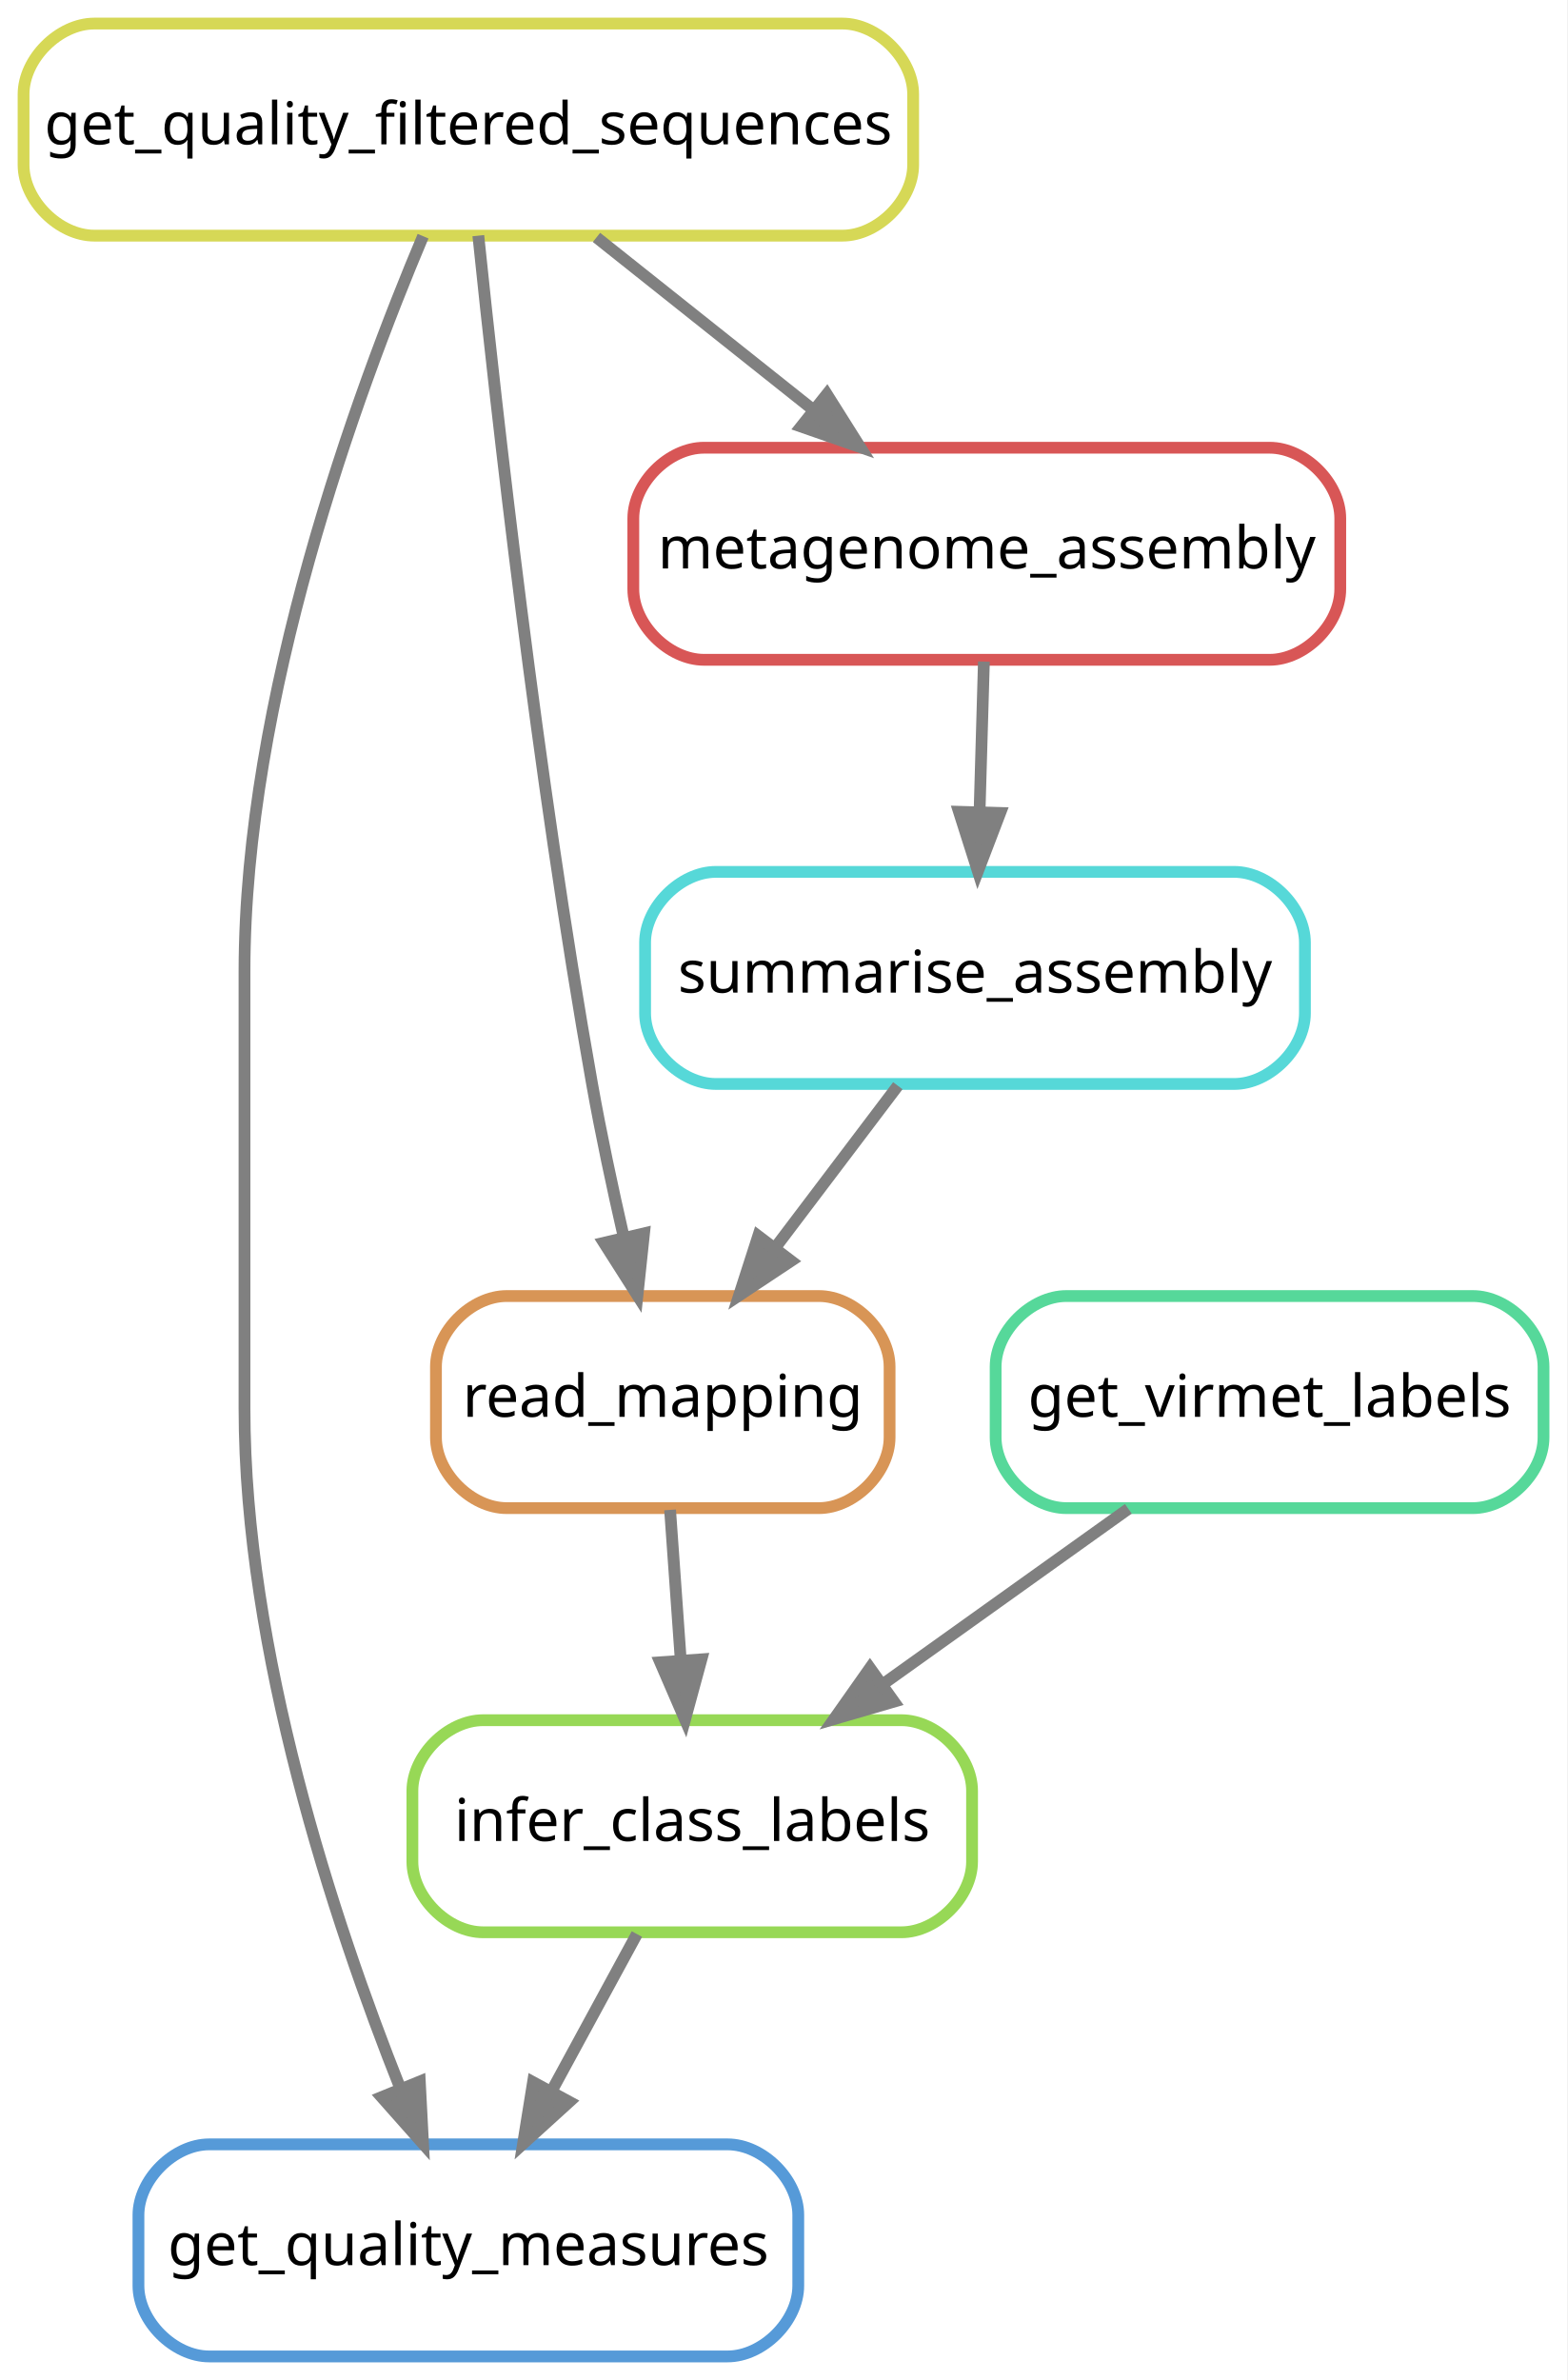
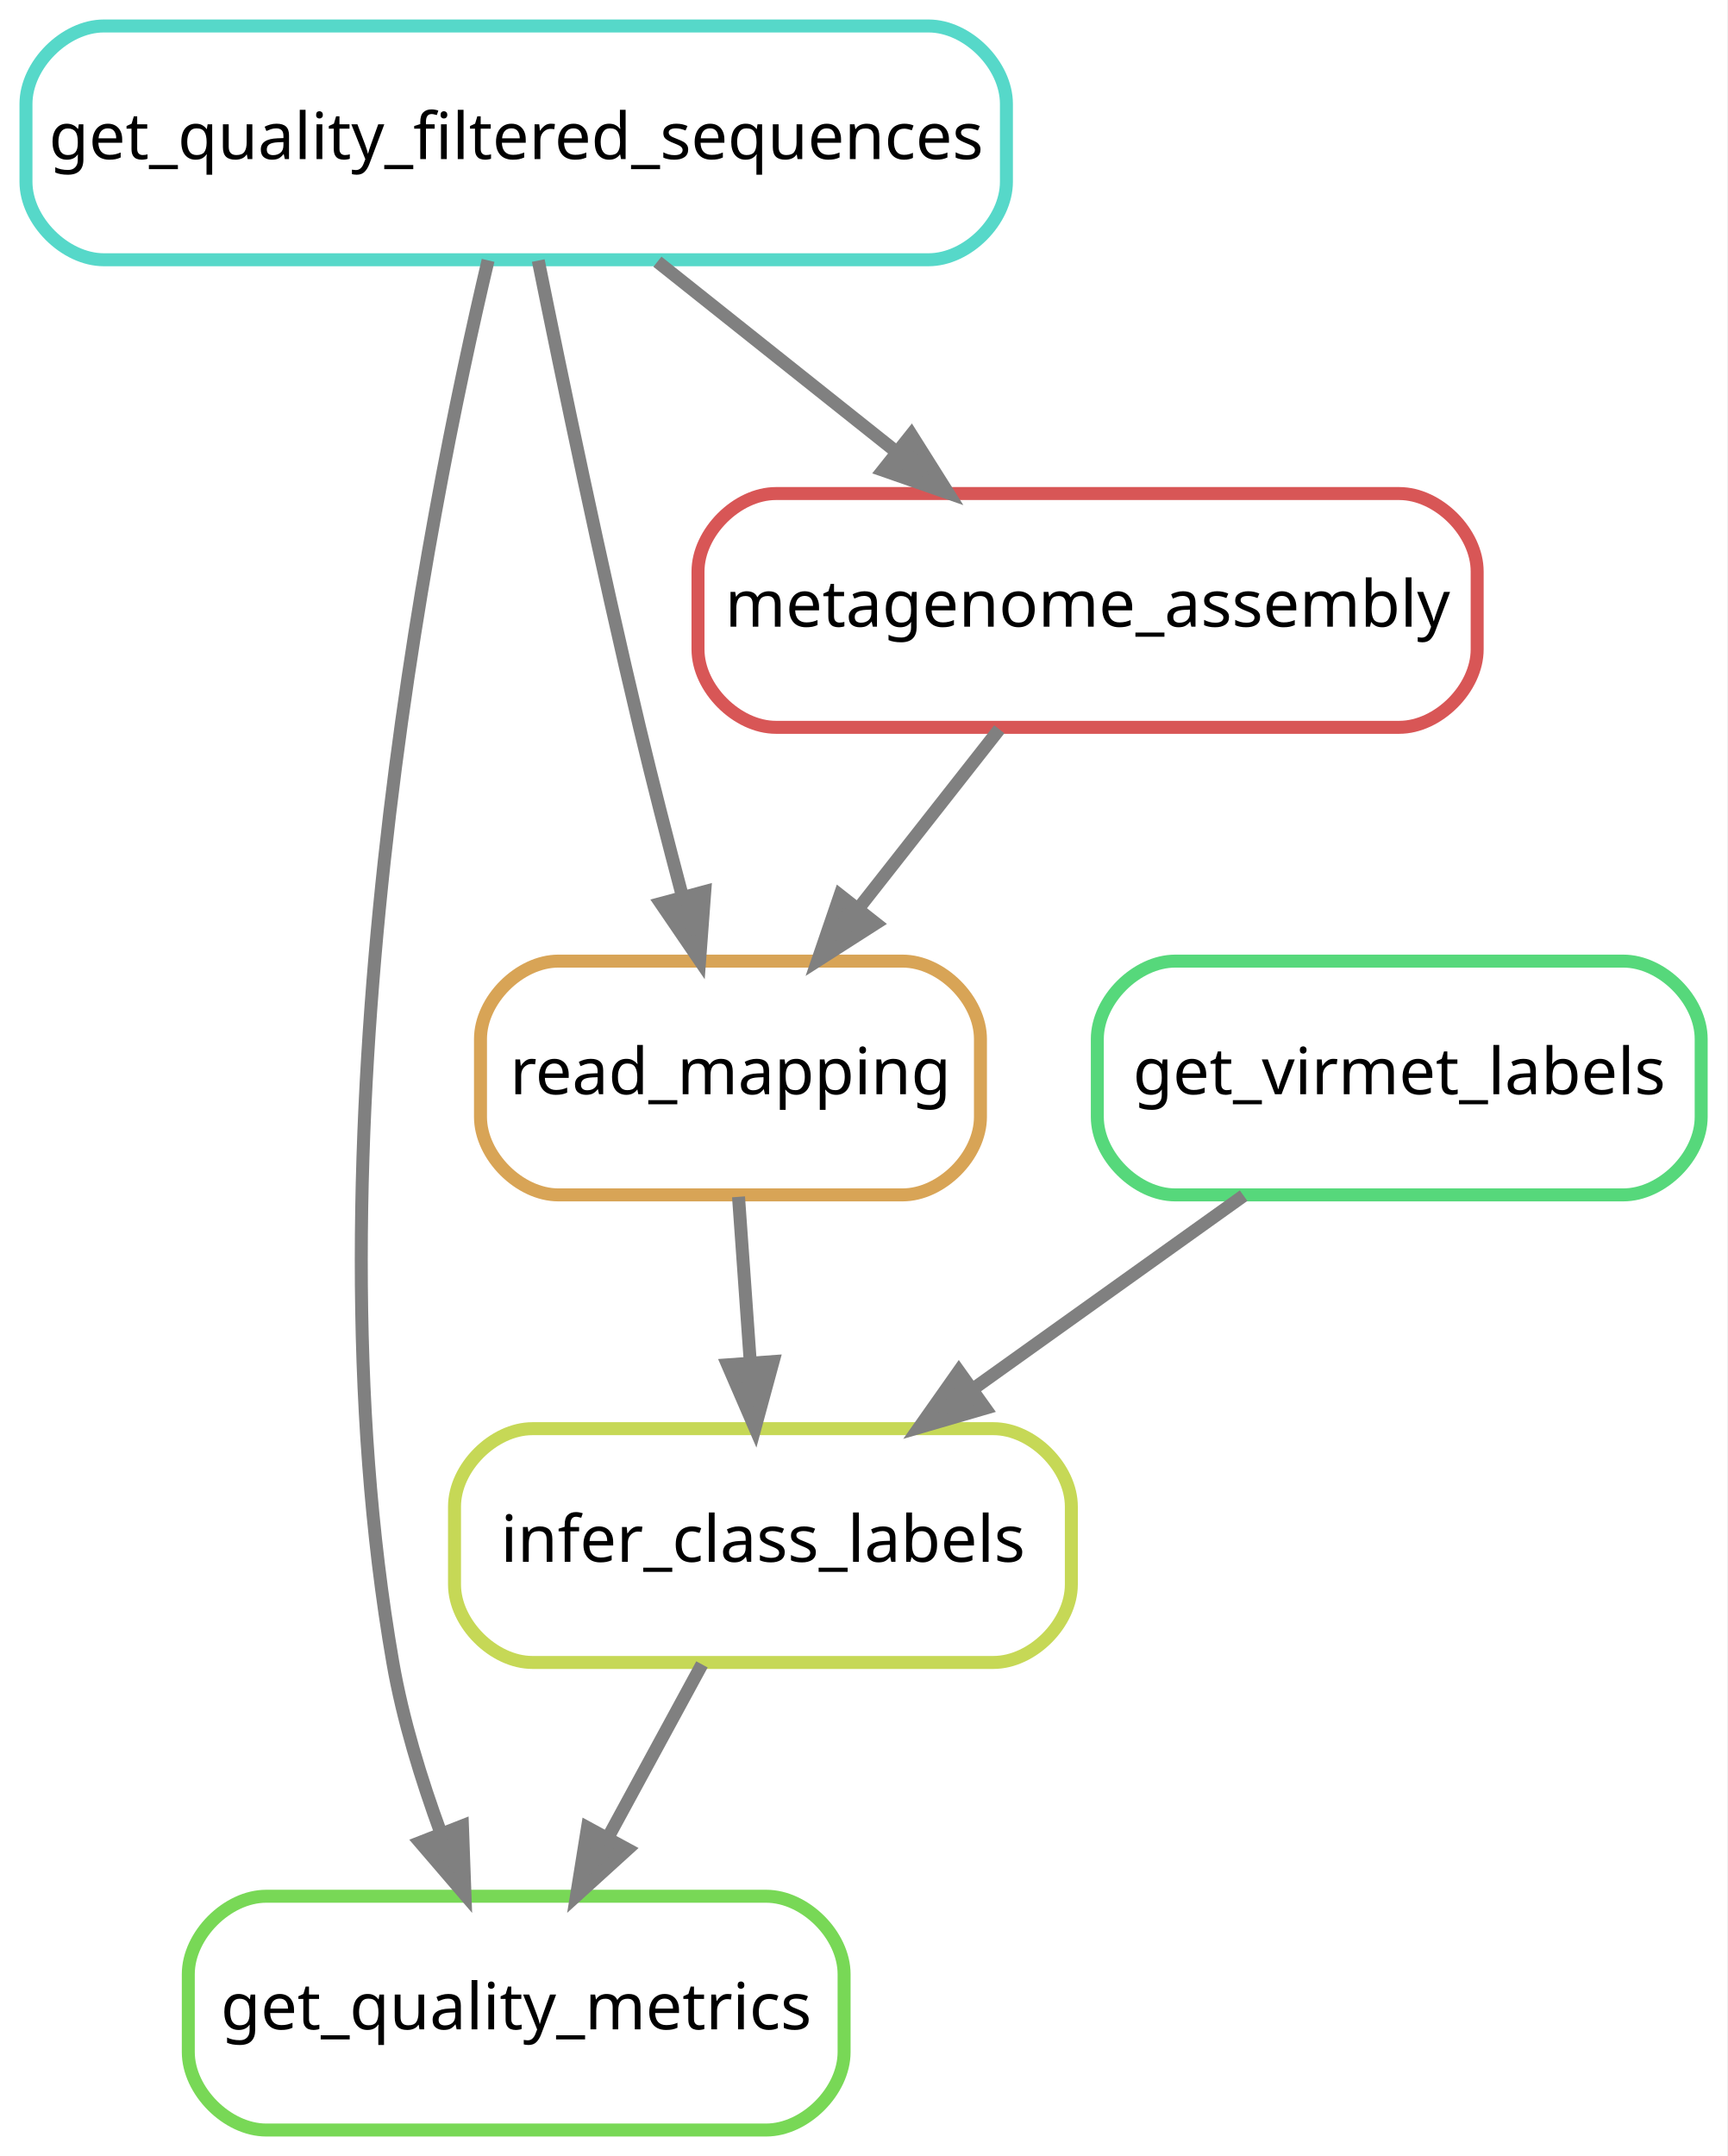
- <svg xmlns="http://www.w3.org/2000/svg" width="266pt" height="404pt" viewBox="0.00 0.00 266.00 404.00">
-   <g id="graph0" class="graph" transform="scale(1 1) rotate(0) translate(4 400)">
-     <polygon fill="white" stroke="transparent" points="-4,4 -4,-400 262,-400 262,4 -4,4" />
+ <svg xmlns="http://www.w3.org/2000/svg" width="266pt" height="332pt" viewBox="0.00 0.00 266.00 332.00">
+   <g id="graph0" class="graph" transform="scale(1 1) rotate(0) translate(4 328)">
+     <polygon fill="white" stroke="transparent" points="-4,4 -4,-328 262,-328 262,4 -4,4" />
    <g id="node1" class="node">
-       <path fill="none" stroke="#569ad8" stroke-width="2" d="M119.5,-36C119.5,-36 31.5,-36 31.5,-36 25.5,-36 19.5,-30 19.5,-24 19.5,-24 19.5,-12 19.5,-12 19.5,-6 25.5,0 31.5,0 31.5,0 119.5,0 119.5,0 125.5,0 131.5,-6 131.5,-12 131.5,-12 131.5,-24 131.5,-24 131.5,-30 125.5,-36 119.5,-36" />
-       <text text-anchor="middle" x="75.5" y="-15.5" font-family="sans" font-size="10.00">get_quality_measures</text>
+       <path fill="none" stroke="#78d856" stroke-width="2" d="M114,-36C114,-36 37,-36 37,-36 31,-36 25,-30 25,-24 25,-24 25,-12 25,-12 25,-6 31,0 37,0 37,0 114,0 114,0 120,0 126,-6 126,-12 126,-12 126,-24 126,-24 126,-30 120,-36 114,-36" />
+       <text text-anchor="middle" x="75.5" y="-15.5" font-family="sans" font-size="10.00">get_quality_metrics</text>
    </g>
    <g id="node2" class="node">
-       <path fill="none" stroke="#d6d856" stroke-width="2" d="M139,-396C139,-396 12,-396 12,-396 6,-396 0,-390 0,-384 0,-384 0,-372 0,-372 0,-366 6,-360 12,-360 12,-360 139,-360 139,-360 145,-360 151,-366 151,-372 151,-372 151,-384 151,-384 151,-390 145,-396 139,-396" />
-       <text text-anchor="middle" x="75.5" y="-375.5" font-family="sans" font-size="10.00">get_quality_filtered_sequences</text>
+       <path fill="none" stroke="#56d8c9" stroke-width="2" d="M139,-324C139,-324 12,-324 12,-324 6,-324 0,-318 0,-312 0,-312 0,-300 0,-300 0,-294 6,-288 12,-288 12,-288 139,-288 139,-288 145,-288 151,-294 151,-300 151,-300 151,-312 151,-312 151,-318 145,-324 139,-324" />
+       <text text-anchor="middle" x="75.5" y="-303.5" font-family="sans" font-size="10.00">get_quality_filtered_sequences</text>
+     </g>
+     <g id="edge1" class="edge">
+       <path fill="none" stroke="grey" stroke-width="2" d="M71.17,-287.91C62.01,-249.2 42.6,-151.97 56.5,-72 58.02,-63.24 60.86,-54.01 63.89,-45.75" />
+       <polygon fill="grey" stroke="grey" stroke-width="2" points="67.22,-46.84 67.61,-36.25 60.71,-44.29 67.22,-46.84" />
+     </g>
+     <g id="node4" class="node">
+       <path fill="none" stroke="#d8a456" stroke-width="2" d="M135,-180C135,-180 82,-180 82,-180 76,-180 70,-174 70,-168 70,-168 70,-156 70,-156 70,-150 76,-144 82,-144 82,-144 135,-144 135,-144 141,-144 147,-150 147,-156 147,-156 147,-168 147,-168 147,-174 141,-180 135,-180" />
+       <text text-anchor="middle" x="108.5" y="-159.5" font-family="sans" font-size="10.00">read_mapping</text>
+     </g>
+     <g id="edge6" class="edge">
+       <path fill="none" stroke="grey" stroke-width="2" d="M78.9,-287.88C82.53,-269.92 88.56,-240.9 94.5,-216 96.52,-207.54 98.88,-198.36 101.08,-190.06" />
+       <polygon fill="grey" stroke="grey" stroke-width="2" points="104.54,-190.7 103.75,-180.13 97.78,-188.88 104.54,-190.7" />
+     </g>
+     <g id="node5" class="node">
+       <path fill="none" stroke="#d85656" stroke-width="2" d="M211.5,-252C211.5,-252 115.5,-252 115.5,-252 109.5,-252 103.5,-246 103.5,-240 103.5,-240 103.5,-228 103.5,-228 103.5,-222 109.5,-216 115.5,-216 115.5,-216 211.5,-216 211.5,-216 217.5,-216 223.5,-222 223.5,-228 223.5,-228 223.5,-240 223.5,-240 223.5,-246 217.5,-252 211.5,-252" />
+       <text text-anchor="middle" x="163.5" y="-231.5" font-family="sans" font-size="10.00">metagenome_assembly</text>
+     </g>
+     <g id="edge7" class="edge">
+       <path fill="none" stroke="grey" stroke-width="2" d="M97.25,-287.7C108.34,-278.88 121.97,-268.03 133.99,-258.47" />
+       <polygon fill="grey" stroke="grey" stroke-width="2" points="136.35,-261.07 142,-252.1 131.99,-255.59 136.35,-261.07" />
+     </g>
+     <g id="node3" class="node">
+       <path fill="none" stroke="#c6d856" stroke-width="2" d="M149,-108C149,-108 78,-108 78,-108 72,-108 66,-102 66,-96 66,-96 66,-84 66,-84 66,-78 72,-72 78,-72 78,-72 149,-72 149,-72 155,-72 161,-78 161,-84 161,-84 161,-96 161,-96 161,-102 155,-108 149,-108" />
+       <text text-anchor="middle" x="113.5" y="-87.5" font-family="sans" font-size="10.00">infer_class_labels</text>
    </g>
    <g id="edge2" class="edge">
-       <path fill="none" stroke="grey" stroke-width="2" d="M67.81,-359.91C56.71,-333.62 37.5,-281.45 37.5,-235 37.5,-235 37.5,-235 37.5,-161 37.5,-119.63 52.73,-73.72 63.91,-45.61" />
-       <polygon fill="grey" stroke="grey" stroke-width="2" points="67.26,-46.67 67.81,-36.09 60.78,-44.02 67.26,-46.67" />
-     </g>
-     <g id="node4" class="node">
-       <path fill="none" stroke="#d89556" stroke-width="2" d="M135,-180C135,-180 82,-180 82,-180 76,-180 70,-174 70,-168 70,-168 70,-156 70,-156 70,-150 76,-144 82,-144 82,-144 135,-144 135,-144 141,-144 147,-150 147,-156 147,-156 147,-168 147,-168 147,-174 141,-180 135,-180" />
-       <text text-anchor="middle" x="108.5" y="-159.5" font-family="sans" font-size="10.00">read_mapping</text>
-     </g>
-     <g id="edge5" class="edge">
-       <path fill="none" stroke="grey" stroke-width="2" d="M77.19,-360C80.24,-330.55 87.21,-268.17 96.5,-216 98.01,-207.51 99.97,-198.33 101.87,-190.03" />
-       <polygon fill="grey" stroke="grey" stroke-width="2" points="105.32,-190.64 104.2,-180.1 98.51,-189.04 105.32,-190.64" />
-     </g>
-     <g id="node6" class="node">
-       <path fill="none" stroke="#d85656" stroke-width="2" d="M211.5,-324C211.5,-324 115.5,-324 115.5,-324 109.5,-324 103.5,-318 103.5,-312 103.5,-312 103.5,-300 103.5,-300 103.5,-294 109.5,-288 115.5,-288 115.5,-288 211.5,-288 211.5,-288 217.5,-288 223.5,-294 223.5,-300 223.5,-300 223.5,-312 223.5,-312 223.5,-318 217.5,-324 211.5,-324" />
-       <text text-anchor="middle" x="163.5" y="-303.5" font-family="sans" font-size="10.00">metagenome_assembly</text>
-     </g>
-     <g id="edge8" class="edge">
-       <path fill="none" stroke="grey" stroke-width="2" d="M97.25,-359.7C108.34,-350.88 121.97,-340.03 133.99,-330.47" />
-       <polygon fill="grey" stroke="grey" stroke-width="2" points="136.35,-333.07 142,-324.1 131.99,-327.59 136.35,-333.07" />
-     </g>
-     <g id="node3" class="node">
-       <path fill="none" stroke="#97d856" stroke-width="2" d="M149,-108C149,-108 78,-108 78,-108 72,-108 66,-102 66,-96 66,-96 66,-84 66,-84 66,-78 72,-72 78,-72 78,-72 149,-72 149,-72 155,-72 161,-78 161,-84 161,-84 161,-96 161,-96 161,-102 155,-108 149,-108" />
-       <text text-anchor="middle" x="113.5" y="-87.5" font-family="sans" font-size="10.00">infer_class_labels</text>
-     </g>
-     <g id="edge1" class="edge">
      <path fill="none" stroke="grey" stroke-width="2" d="M104.11,-71.7C99.74,-63.64 94.44,-53.89 89.6,-44.98" />
      <polygon fill="grey" stroke="grey" stroke-width="2" points="92.63,-43.22 84.79,-36.1 86.48,-46.56 92.63,-43.22" />
    </g>
-     <g id="edge4" class="edge">
+     <g id="edge3" class="edge">
      <path fill="none" stroke="grey" stroke-width="2" d="M109.74,-143.7C110.29,-135.98 110.95,-126.71 111.56,-118.11" />
      <polygon fill="grey" stroke="grey" stroke-width="2" points="115.06,-118.33 112.28,-108.1 108.07,-117.83 115.06,-118.33" />
    </g>
-     <g id="node5" class="node">
-       <path fill="none" stroke="#56d8d8" stroke-width="2" d="M205.5,-252C205.5,-252 117.5,-252 117.5,-252 111.5,-252 105.5,-246 105.5,-240 105.5,-240 105.5,-228 105.5,-228 105.5,-222 111.5,-216 117.5,-216 117.5,-216 205.5,-216 205.5,-216 211.5,-216 217.5,-222 217.5,-228 217.5,-228 217.5,-240 217.5,-240 217.5,-246 211.5,-252 205.5,-252" />
-       <text text-anchor="middle" x="161.5" y="-231.5" font-family="sans" font-size="10.00">summarise_assembly</text>
+     <g id="edge5" class="edge">
+       <path fill="none" stroke="grey" stroke-width="2" d="M149.9,-215.7C143.38,-207.39 135.43,-197.28 128.25,-188.14" />
+       <polygon fill="grey" stroke="grey" stroke-width="2" points="130.87,-185.81 121.94,-180.1 125.37,-190.13 130.87,-185.81" />
    </g>
-     <g id="edge6" class="edge">
-       <path fill="none" stroke="grey" stroke-width="2" d="M148.4,-215.7C142.11,-207.39 134.45,-197.28 127.54,-188.14" />
-       <polygon fill="grey" stroke="grey" stroke-width="2" points="130.28,-185.96 121.45,-180.1 124.7,-190.19 130.28,-185.96" />
-     </g>
-     <g id="edge7" class="edge">
-       <path fill="none" stroke="grey" stroke-width="2" d="M163.01,-287.7C162.79,-279.98 162.52,-270.71 162.27,-262.11" />
-       <polygon fill="grey" stroke="grey" stroke-width="2" points="165.77,-262 161.99,-252.1 158.78,-262.2 165.77,-262" />
-     </g>
-     <g id="node7" class="node">
-       <path fill="none" stroke="#56d89a" stroke-width="2" d="M246,-180C246,-180 177,-180 177,-180 171,-180 165,-174 165,-168 165,-168 165,-156 165,-156 165,-150 171,-144 177,-144 177,-144 246,-144 246,-144 252,-144 258,-150 258,-156 258,-156 258,-168 258,-168 258,-174 252,-180 246,-180" />
+     <g id="node6" class="node">
+       <path fill="none" stroke="#56d87b" stroke-width="2" d="M246,-180C246,-180 177,-180 177,-180 171,-180 165,-174 165,-168 165,-168 165,-156 165,-156 165,-150 171,-144 177,-144 177,-144 246,-144 246,-144 252,-144 258,-150 258,-156 258,-156 258,-168 258,-168 258,-174 252,-180 246,-180" />
      <text text-anchor="middle" x="211.5" y="-159.5" font-family="sans" font-size="10.00">get_virmet_labels</text>
    </g>
-     <g id="edge3" class="edge">
+     <g id="edge4" class="edge">
      <path fill="none" stroke="grey" stroke-width="2" d="M187.53,-143.88C174.95,-134.89 159.37,-123.76 145.75,-114.03" />
      <polygon fill="grey" stroke="grey" stroke-width="2" points="147.74,-111.15 137.57,-108.19 143.67,-116.85 147.74,-111.15" />
    </g>
  </g>
</svg>
